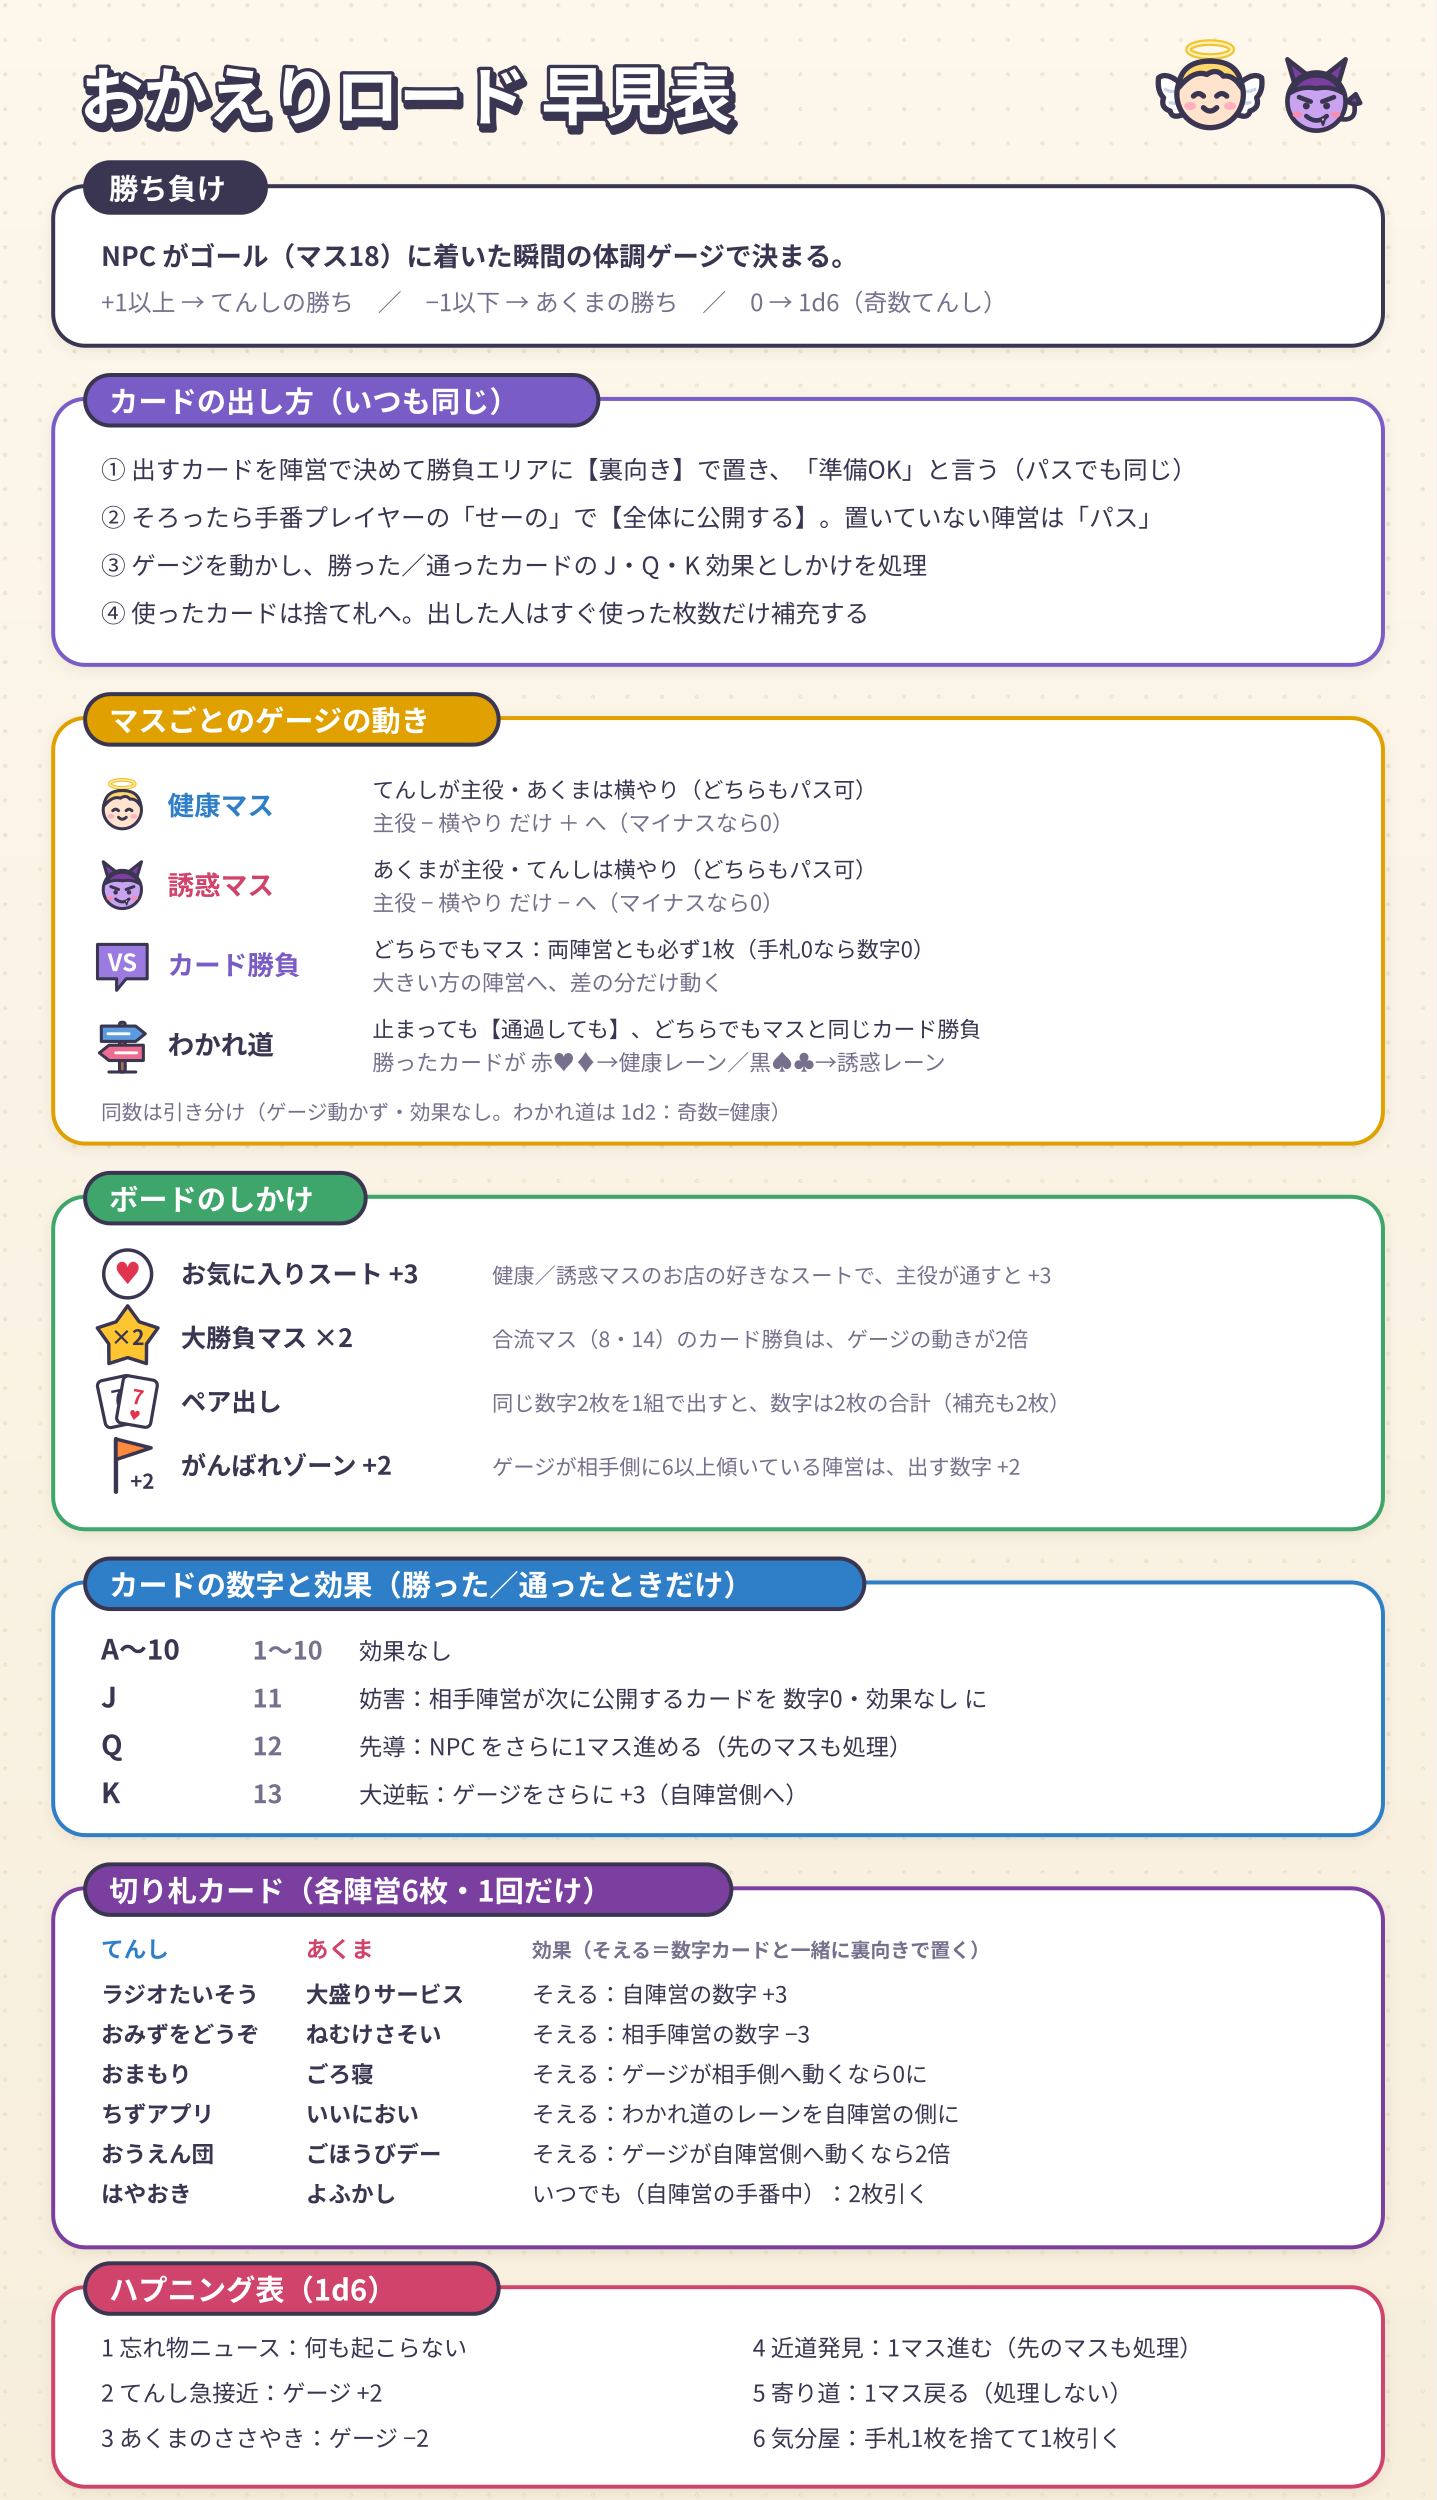
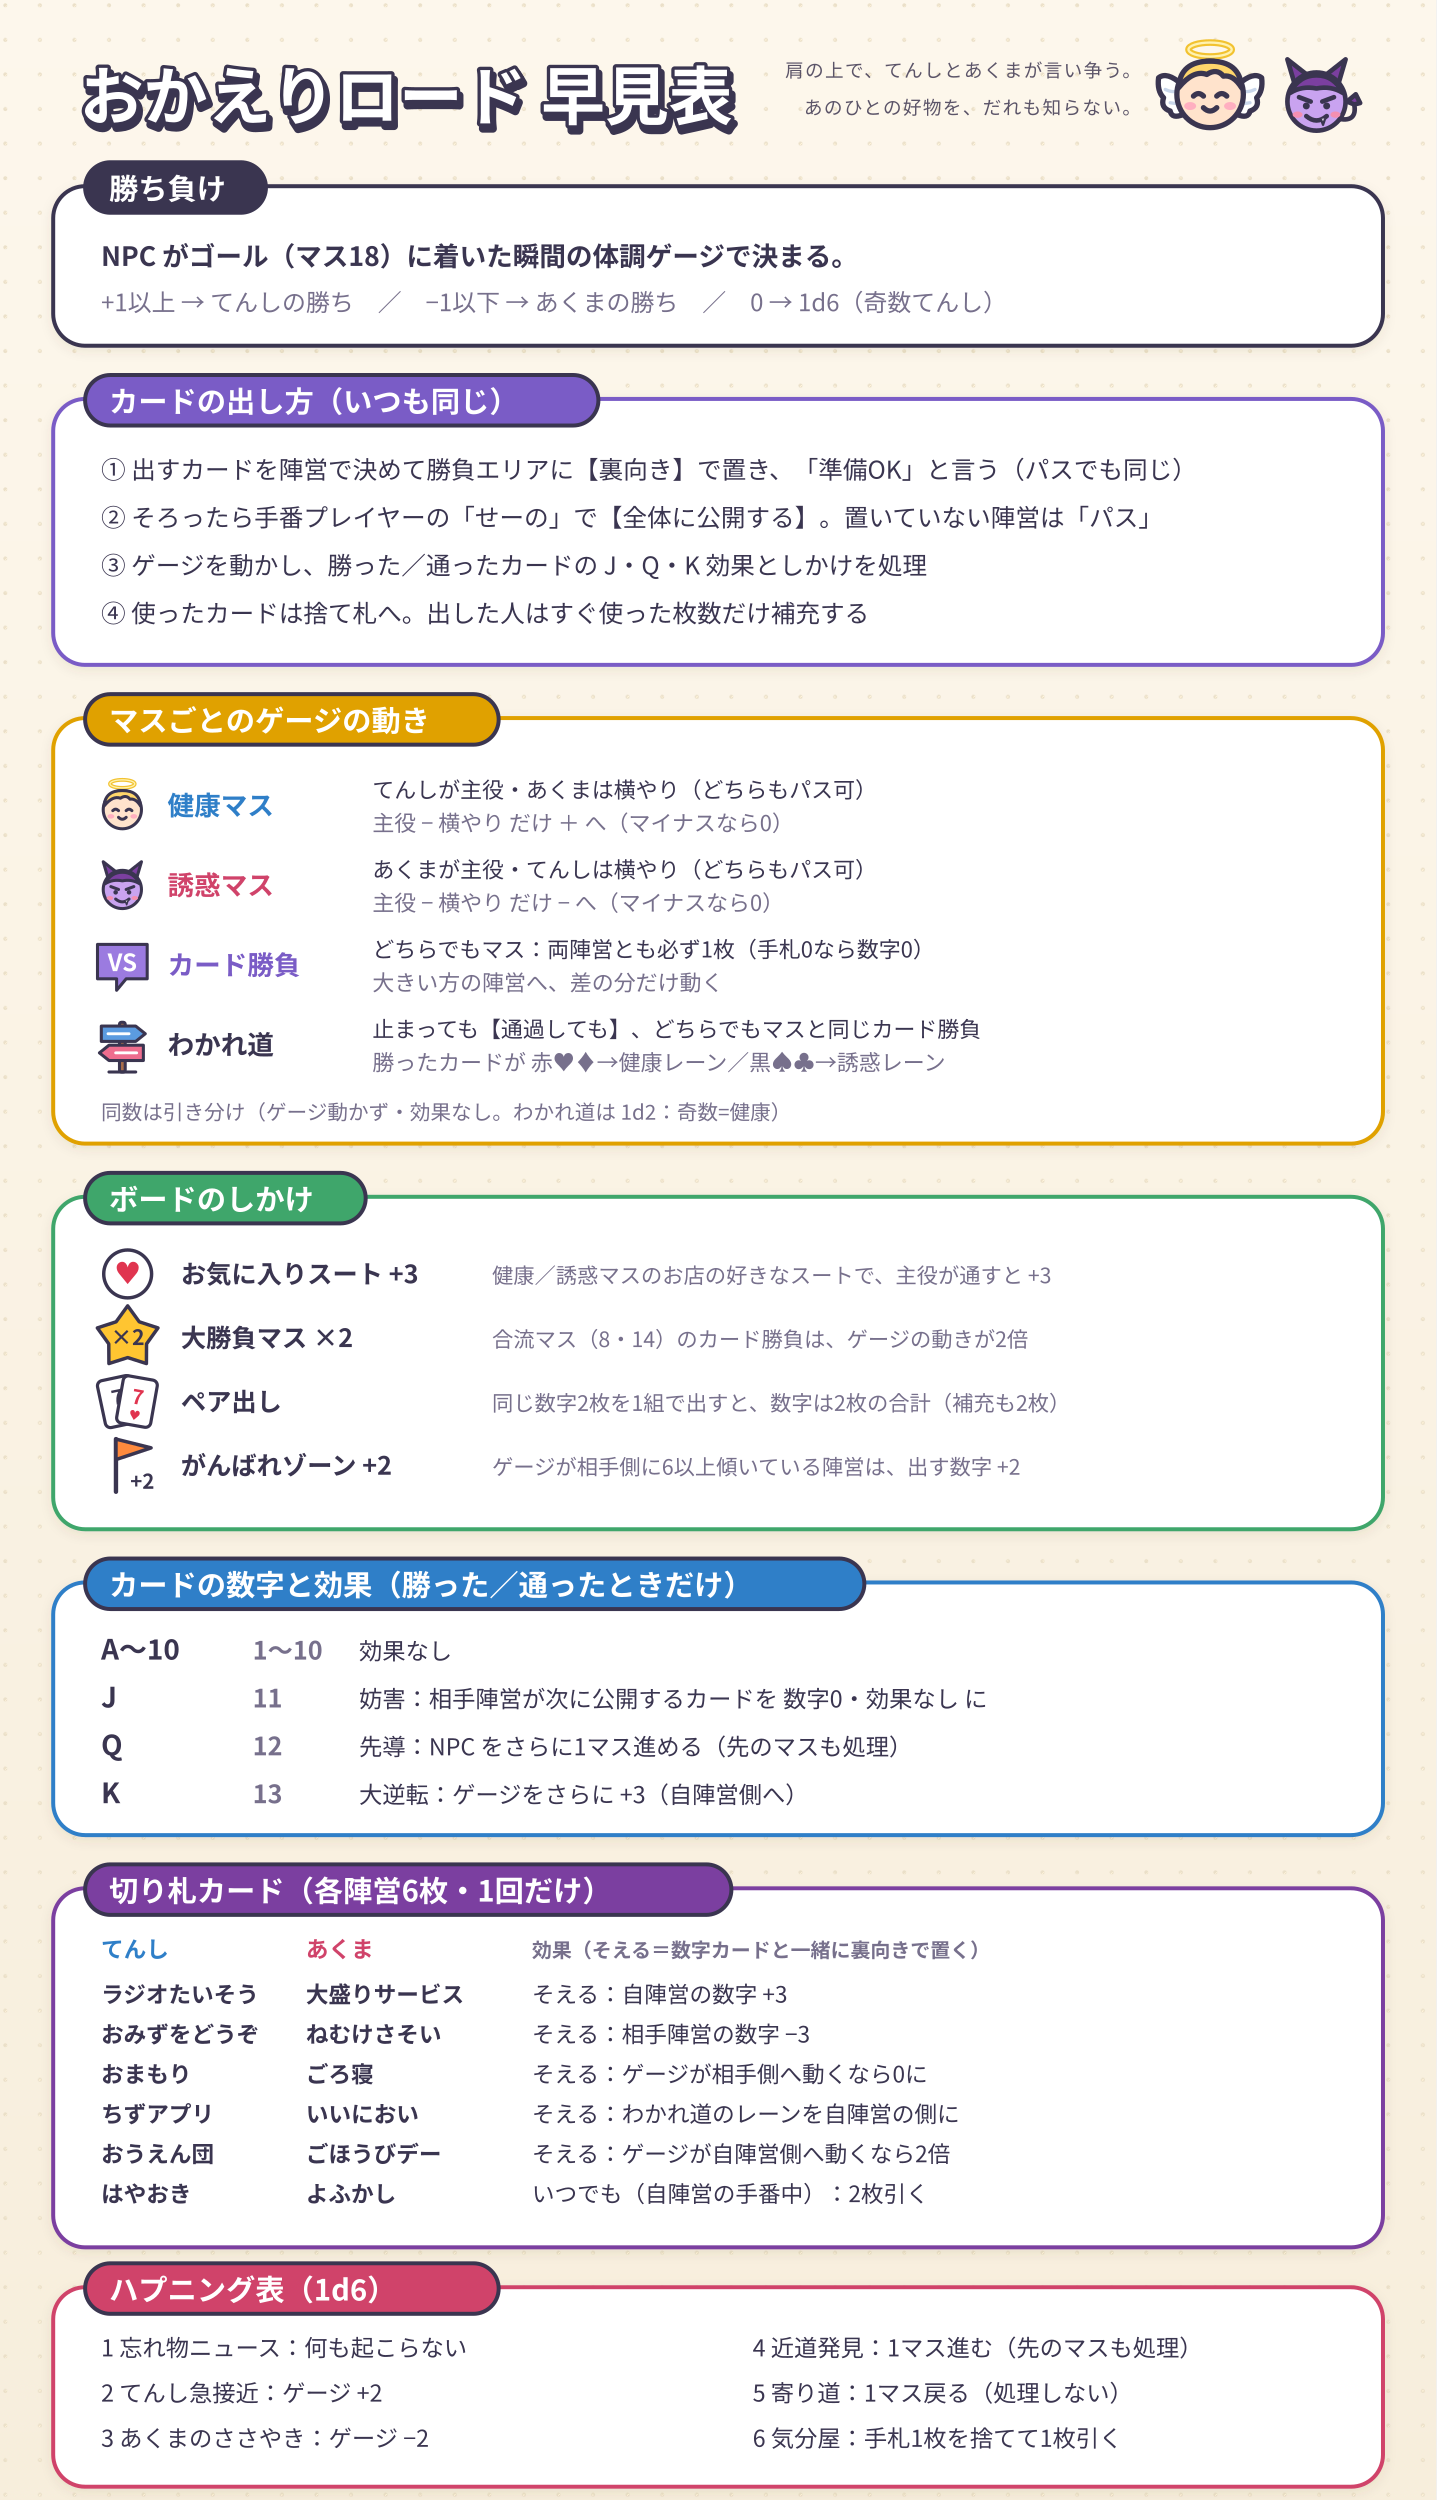
<svg xmlns="http://www.w3.org/2000/svg" width="1080" height="1880" viewBox="0 0 1080 1880" font-family="'Noto Sans CJK JP','Hiragino Sans','Yu Gothic','Meiryo',sans-serif">
  <defs>
    <filter id="shadow" x="-20%" y="-20%" width="140%" height="150%">
      <feDropShadow dx="0" dy="5" stdDeviation="3" flood-color="#5A4A2A" flood-opacity="0.22" />
    </filter>
    <filter id="soft" x="-20%" y="-20%" width="140%" height="140%">
      <feDropShadow dx="0" dy="3" stdDeviation="5" flood-color="#5A4A2A" flood-opacity="0.12" />
    </filter>
    <pattern id="dots" width="26" height="26" patternUnits="userSpaceOnUse">
      <circle cx="4" cy="4" r="1.5" fill="#EADFC8" />
    </pattern>
    <pattern id="stripeA" width="12" height="12" patternUnits="userSpaceOnUse" patternTransform="rotate(45)">
      <rect width="6" height="12" fill="#FFFFFF" opacity="0.35" />
    </pattern>
    <pattern id="cardback" width="14" height="14" patternUnits="userSpaceOnUse" patternTransform="rotate(45)">
      <rect width="14" height="14" fill="#EFE7F8" />
      <rect width="7" height="7" fill="#E3D8F2" />
    </pattern>
    <linearGradient id="sky" x1="0" y1="0" x2="0" y2="1">
      <stop offset="0" stop-color="#FDF7EC" />
      <stop offset="1" stop-color="#F7EEDC" />
    </linearGradient>
  </defs>
  <rect width="1080" height="1880" fill="url(#sky)" />
  <rect width="1080" height="1880" fill="url(#dots)" />
  <text x="62" y="94" font-size="48" font-weight="900" text-anchor="start" fill="#3A3550" stroke="#3A3550" stroke-width="6" stroke-linejoin="round" paint-order="stroke">おかえりロード 早見表</text>
  <text x="60" y="90" font-size="48" font-weight="900" text-anchor="start" fill="#FFFFFF" stroke="#3A3550" stroke-width="5" stroke-linejoin="round" paint-order="stroke">おかえりロード 早見表</text>
  <g transform="translate(870.0,26.0) scale(1.25)">
    <path d="M15 30 Q6 22 1 26 Q0 34 4 38 Q2 44 8 46 Q9 51 16 48 Z" fill="#FFFFFF" stroke="#3A3550" stroke-width="3.2" stroke-linejoin="round" stroke-linecap="round" />
    <path d="M5 33 Q9 35 13 34 M8 41 Q12 42 15 40" fill="none" stroke="#C9D6EA" stroke-width="2" stroke-linecap="round" />
    <path d="M49 30 Q58 22 63 26 Q64 34 60 38 Q62 44 56 46 Q55 51 48 48 Z" fill="#FFFFFF" stroke="#3A3550" stroke-width="3.2" stroke-linejoin="round" stroke-linecap="round" />
    <path d="M59 33 Q55 35 51 34 M56 41 Q52 42 49 40" fill="none" stroke="#C9D6EA" stroke-width="2" stroke-linecap="round" />
    <ellipse cx="32" cy="9" rx="13" ry="4.2" fill="none" stroke="#F2C230" stroke-width="4" />
    <ellipse cx="32" cy="9" rx="13" ry="4.2" fill="none" stroke="#FFF2B0" stroke-width="1.4" />
    <circle cx="32" cy="36" r="20" fill="#FFE3CC" stroke="#3A3550" stroke-width="3.2" stroke-linejoin="round" stroke-linecap="round" />
    <path d="M13 32 Q14 16 32 16 Q50 16 51 32 Q46 24 40 25 Q36 20 30 24 Q22 21 13 32 Z" fill="#FFD66B" stroke="#3A3550" stroke-width="3.2" stroke-linejoin="round" stroke-linecap="round" />
    <path d="M22 37 Q25 34 28 37 M36 37 Q39 34 42 37" fill="none" stroke="#3A3550" stroke-width="3.2" stroke-linejoin="round" stroke-linecap="round" />
    <ellipse cx="20" cy="43" rx="3.6" ry="2.4" fill="#FFAFC0" />
    <ellipse cx="44" cy="43" rx="3.6" ry="2.4" fill="#FFAFC0" />
    <path d="M28 44 Q32 48 36 44" fill="none" stroke="#3A3550" stroke-width="3.2" stroke-linejoin="round" stroke-linecap="round" />
  </g>
  <g transform="translate(955.0,37.0) scale(1.0938)">
    <path d="M48 48 Q60 50 58 38" fill="none" stroke="#3A3550" stroke-width="3.2" stroke-linejoin="round" stroke-linecap="round" />
    <path d="M58 38 L53 36 L59 31 L62 37 Z" fill="#7B3FA0" stroke="#3A3550" stroke-width="3.2" stroke-linejoin="round" stroke-linecap="round" />
    <path d="M17 24 L12 7 L26 18 Z" fill="#7B3FA0" stroke="#3A3550" stroke-width="3.2" stroke-linejoin="round" stroke-linecap="round" />
    <path d="M47 24 L52 7 L38 18 Z" fill="#7B3FA0" stroke="#3A3550" stroke-width="3.2" stroke-linejoin="round" stroke-linecap="round" />
    <circle cx="32" cy="36" r="20" fill="#C9A3F0" stroke="#3A3550" stroke-width="3.2" stroke-linejoin="round" stroke-linecap="round" />
    <path d="M14 30 Q20 18 32 18 Q44 18 50 30 Q42 25 32 27 Q22 25 14 30 Z" fill="#7B3FA0" stroke="#3A3550" stroke-width="3.2" stroke-linejoin="round" stroke-linecap="round" />
    <path d="M20 33 L28 36 M44 33 L36 36" stroke="#3A3550" stroke-width="3.2" stroke-linejoin="round" stroke-linecap="round" fill="none" />
    <circle cx="25" cy="39" r="2.4" fill="#3A3550" />
    <circle cx="39" cy="39" r="2.4" fill="#3A3550" />
    <ellipse cx="19" cy="45" rx="3.4" ry="2.2" fill="#F48FB1" />
    <ellipse cx="45" cy="45" rx="3.4" ry="2.2" fill="#F48FB1" />
    <path d="M25 46 Q32 52 39 46" fill="none" stroke="#3A3550" stroke-width="3.2" stroke-linejoin="round" stroke-linecap="round" />
    <path d="M35 48 L36.5 52 L38 47.5" fill="#FFFFFF" stroke="#3A3550" stroke-width="1.6" stroke-linejoin="round" />
  </g>
+   <text x="858.0" y="58.0" font-size="14" font-weight="500" fill="#5B5468" text-anchor="end" letter-spacing="1">肩の上で、てんしとあくまが言い争う。</text>
+   <text x="858.0" y="86.0" font-size="14" font-weight="500" fill="#5B5468" text-anchor="end" letter-spacing="1">あのひとの好物を、だれも知らない。</text>
  <g filter="url(#soft)">
    <rect x="40" y="140" width="1000" height="120" rx="24" fill="#FFFFFF" />
  </g>
  <rect x="40" y="140" width="1000" height="120" rx="24" fill="none" stroke="#3A3550" stroke-width="3" />
  <rect x="64" y="122" width="136" height="38" rx="19" fill="#3A3550" stroke="#3A3550" stroke-width="3" />
  <text x="82.0" y="150.0" font-size="22" font-weight="900" fill="#FFFFFF" text-anchor="start">勝ち負け</text>
  <text x="76.0" y="200.0" font-size="20" font-weight="bold" fill="#3A3550" text-anchor="start">NPC がゴール（マス18）に着いた瞬間の体調ゲージで決まる。</text>
  <text x="76.0" y="234.0" font-size="18" font-weight="normal" fill="#77708C" text-anchor="start">+1以上 → てんしの勝ち　／　−1以下 → あくまの勝ち　／　0 → 1d6（奇数てんし）</text>
  <g filter="url(#soft)">
    <rect x="40" y="300" width="1000" height="200" rx="24" fill="#FFFFFF" />
  </g>
  <rect x="40" y="300" width="1000" height="200" rx="24" fill="none" stroke="#7A5CC6" stroke-width="3" />
  <rect x="64" y="282" width="386" height="38" rx="19" fill="#7A5CC6" stroke="#3A3550" stroke-width="3" />
  <text x="82.0" y="310.0" font-size="22" font-weight="900" fill="#FFFFFF" text-anchor="start">カードの出し方（いつも同じ）</text>
  <text x="76.0" y="360.0" font-size="18.5" font-weight="normal" fill="#3A3550" text-anchor="start">① 出すカードを陣営で決めて勝負エリアに【裏向き】で置き、「準備OK」と言う（パスでも同じ）</text>
  <text x="76.0" y="396.0" font-size="18.5" font-weight="normal" fill="#3A3550" text-anchor="start">② そろったら手番プレイヤーの「せーの」で【全体に公開する】。置いていない陣営は「パス」</text>
  <text x="76.0" y="432.0" font-size="18.5" font-weight="normal" fill="#3A3550" text-anchor="start">③ ゲージを動かし、勝った／通ったカードの J・Q・K 効果としかけを処理</text>
  <text x="76.0" y="468.0" font-size="18.5" font-weight="normal" fill="#3A3550" text-anchor="start">④ 使ったカードは捨て札へ。出した人はすぐ使った枚数だけ補充する</text>
  <g filter="url(#soft)">
    <rect x="40" y="540" width="1000" height="320" rx="24" fill="#FFFFFF" />
  </g>
  <rect x="40" y="540" width="1000" height="320" rx="24" fill="none" stroke="#E0A100" stroke-width="3" />
  <rect x="64" y="522" width="311" height="38" rx="19" fill="#E0A100" stroke="#3A3550" stroke-width="3" />
  <text x="82.0" y="550.0" font-size="22" font-weight="900" fill="#FFFFFF" text-anchor="start">マスごとのゲージの動き</text>
  <g transform="translate(69.0,583.0) scale(0.7188)">
    <ellipse cx="32" cy="9" rx="13" ry="4.2" fill="none" stroke="#F2C230" stroke-width="4" />
    <ellipse cx="32" cy="9" rx="13" ry="4.2" fill="none" stroke="#FFF2B0" stroke-width="1.4" />
    <circle cx="32" cy="36" r="20" fill="#FFE3CC" stroke="#3A3550" stroke-width="3.2" stroke-linejoin="round" stroke-linecap="round" />
    <path d="M13 32 Q14 16 32 16 Q50 16 51 32 Q46 24 40 25 Q36 20 30 24 Q22 21 13 32 Z" fill="#FFD66B" stroke="#3A3550" stroke-width="3.2" stroke-linejoin="round" stroke-linecap="round" />
    <path d="M22 37 Q25 34 28 37 M36 37 Q39 34 42 37" fill="none" stroke="#3A3550" stroke-width="3.2" stroke-linejoin="round" stroke-linecap="round" />
    <ellipse cx="20" cy="43" rx="3.6" ry="2.4" fill="#FFAFC0" />
    <ellipse cx="44" cy="43" rx="3.6" ry="2.4" fill="#FFAFC0" />
    <path d="M28 44 Q32 48 36 44" fill="none" stroke="#3A3550" stroke-width="3.2" stroke-linejoin="round" stroke-linecap="round" />
  </g>
  <text x="126.0" y="613.0" font-size="20" font-weight="900" fill="#2F7FC8" text-anchor="start">健康マス</text>
  <text x="280.0" y="600.0" font-size="16.5" font-weight="normal" fill="#3A3550" text-anchor="start">てんしが主役・あくまは横やり（どちらもパス可）</text>
  <text x="280.0" y="625.0" font-size="16.5" font-weight="normal" fill="#77708C" text-anchor="start">主役 − 横やり だけ ＋ へ（マイナスなら0）</text>
  <g transform="translate(69.0,643.0) scale(0.7188)">
    <path d="M17 24 L12 7 L26 18 Z" fill="#7B3FA0" stroke="#3A3550" stroke-width="3.2" stroke-linejoin="round" stroke-linecap="round" />
    <path d="M47 24 L52 7 L38 18 Z" fill="#7B3FA0" stroke="#3A3550" stroke-width="3.2" stroke-linejoin="round" stroke-linecap="round" />
    <circle cx="32" cy="36" r="20" fill="#C9A3F0" stroke="#3A3550" stroke-width="3.2" stroke-linejoin="round" stroke-linecap="round" />
    <path d="M14 30 Q20 18 32 18 Q44 18 50 30 Q42 25 32 27 Q22 25 14 30 Z" fill="#7B3FA0" stroke="#3A3550" stroke-width="3.2" stroke-linejoin="round" stroke-linecap="round" />
    <path d="M20 33 L28 36 M44 33 L36 36" stroke="#3A3550" stroke-width="3.2" stroke-linejoin="round" stroke-linecap="round" fill="none" />
    <circle cx="25" cy="39" r="2.4" fill="#3A3550" />
    <circle cx="39" cy="39" r="2.4" fill="#3A3550" />
    <ellipse cx="19" cy="45" rx="3.4" ry="2.2" fill="#F48FB1" />
    <ellipse cx="45" cy="45" rx="3.4" ry="2.2" fill="#F48FB1" />
    <path d="M25 46 Q32 52 39 46" fill="none" stroke="#3A3550" stroke-width="3.2" stroke-linejoin="round" stroke-linecap="round" />
    <path d="M35 48 L36.5 52 L38 47.5" fill="#FFFFFF" stroke="#3A3550" stroke-width="1.6" stroke-linejoin="round" />
  </g>
  <text x="126.0" y="673.0" font-size="20" font-weight="900" fill="#D0436A" text-anchor="start">誘惑マス</text>
  <text x="280.0" y="660.0" font-size="16.5" font-weight="normal" fill="#3A3550" text-anchor="start">あくまが主役・てんしは横やり（どちらもパス可）</text>
  <text x="280.0" y="685.0" font-size="16.5" font-weight="normal" fill="#77708C" text-anchor="start">主役 − 横やり だけ − へ（マイナスなら0）</text>
  <g transform="translate(69.0,703.0) scale(0.7188)">
    <path d="M6 10 L58 10 L58 46 L36 46 L26 58 L26 46 L6 46 Z" fill="#9B7BE0" stroke="#3A3550" stroke-width="3.2" stroke-linejoin="round" stroke-linecap="round" />
    <text x="32" y="38" text-anchor="middle" font-size="25" font-weight="900" fill="#FFFFFF" font-family="'Noto Sans CJK JP',sans-serif">VS</text>
  </g>
  <text x="126.0" y="733.0" font-size="20" font-weight="900" fill="#7A5CC6" text-anchor="start">カード勝負</text>
  <text x="280.0" y="720.0" font-size="16.5" font-weight="normal" fill="#3A3550" text-anchor="start">どちらでもマス：両陣営とも必ず1枚（手札0なら数字0）</text>
  <text x="280.0" y="745.0" font-size="16.5" font-weight="normal" fill="#77708C" text-anchor="start">大きい方の陣営へ、差の分だけ動く</text>
  <g transform="translate(69.0,763.0) scale(0.7188)">
    <rect x="29" y="8" width="6" height="52" rx="2" fill="#A86E4A" stroke="#3A3550" stroke-width="3.2" stroke-linejoin="round" stroke-linecap="round" />
    <path d="M10 12 L46 12 L56 20 L46 28 L10 28 Z" fill="#5B9BE0" stroke="#3A3550" stroke-width="3.2" stroke-linejoin="round" stroke-linecap="round" />
    <path d="M54 32 L18 32 L8 40 L18 48 L54 48 Z" fill="#EE6D8E" stroke="#3A3550" stroke-width="3.2" stroke-linejoin="round" stroke-linecap="round" />
    <path d="M17 20 L39 20" stroke="#FFFFFF" stroke-width="3" stroke-linecap="round" />
    <path d="M25 40 L47 40" stroke="#FFFFFF" stroke-width="3" stroke-linecap="round" />
    <path d="M18 60 L46 60" stroke="#3A3550" stroke-width="3.2" stroke-linejoin="round" stroke-linecap="round" />
  </g>
  <text x="126.0" y="793.0" font-size="20" font-weight="900" fill="#3A3550" text-anchor="start">わかれ道</text>
  <text x="280.0" y="780.0" font-size="16.5" font-weight="normal" fill="#3A3550" text-anchor="start">止まっても【通過しても】、どちらでもマスと同じカード勝負</text>
  <text x="280.0" y="805.0" font-size="16.5" font-weight="normal" fill="#77708C" text-anchor="start">勝ったカードが 赤♥♦→健康レーン／黒♠♣→誘惑レーン</text>
  <text x="76.0" y="842.0" font-size="15.5" font-weight="normal" fill="#77708C" text-anchor="start">同数は引き分け（ゲージ動かず・効果なし。わかれ道は 1d2：奇数=健康）</text>
  <g filter="url(#soft)">
    <rect x="40" y="900" width="1000" height="250" rx="24" fill="#FFFFFF" />
  </g>
  <rect x="40" y="900" width="1000" height="250" rx="24" fill="none" stroke="#3FA66B" stroke-width="3" />
  <rect x="64" y="882" width="211" height="38" rx="19" fill="#3FA66B" stroke="#3A3550" stroke-width="3" />
  <text x="82.0" y="910.0" font-size="22" font-weight="900" fill="#FFFFFF" text-anchor="start">ボードのしかけ</text>
  <circle cx="96" cy="958" r="18" fill="#FFFFFF" stroke="#3A3550" stroke-width="2.6" />
  <text x="96" y="965.6" text-anchor="middle" font-size="23" font-weight="bold" fill="#E0344F" font-family="'DejaVu Sans',sans-serif">♥</text>
  <text x="136.0" y="965.0" font-size="19" font-weight="900" fill="#3A3550" text-anchor="start">お気に入りスート +3</text>
  <text x="370.0" y="965.0" font-size="16" font-weight="normal" fill="#77708C" text-anchor="start">健康／誘惑マスのお店の好きなスートで、主役が通すと +3</text>
  <polygon points="96.0,982.0 104.7,994.0 118.8,998.6 110.2,1010.6 110.1,1025.4 96.0,1020.9 81.9,1025.4 81.8,1010.6 73.2,998.6 87.3,994.0" fill="#FFC531" stroke="#3A3550" stroke-width="2.6" stroke-linejoin="round" />
  <text x="96" y="1011.5" text-anchor="middle" font-size="16" font-weight="900" fill="#3A3550">×2</text>
  <text x="136.0" y="1013.0" font-size="19" font-weight="900" fill="#3A3550" text-anchor="start">大勝負マス ×2</text>
  <text x="370.0" y="1013.0" font-size="16" font-weight="normal" fill="#77708C" text-anchor="start">合流マス（8・14）のカード勝負は、ゲージの動きが2倍</text>
  <g transform="translate(89.0,1054.0) rotate(-12) scale(1.0)">
    <rect x="-13" y="-18" width="26" height="36" rx="4" fill="#FFFFFF" stroke="#3A3550" stroke-width="2.4" />
    <text x="0" y="2" text-anchor="middle" font-size="15" font-weight="900" fill="#3A3550">7</text>
    <text x="0" y="14" text-anchor="middle" font-size="10" fill="#3A3550" font-family="'DejaVu Sans'">♠</text>
  </g>
  <g transform="translate(103.0,1054.0) rotate(10) scale(1.0)">
    <rect x="-13" y="-18" width="26" height="36" rx="4" fill="#FFFFFF" stroke="#3A3550" stroke-width="2.4" />
    <text x="0" y="2" text-anchor="middle" font-size="15" font-weight="900" fill="#E0344F">7</text>
    <text x="0" y="14" text-anchor="middle" font-size="10" fill="#E0344F" font-family="'DejaVu Sans'">♥</text>
  </g>
  <text x="136.0" y="1061.0" font-size="19" font-weight="900" fill="#3A3550" text-anchor="start">ペア出し</text>
  <text x="370.0" y="1061.0" font-size="16" font-weight="normal" fill="#77708C" text-anchor="start">同じ数字2枚を1組で出すと、数字は2枚の合計（補充も2枚）</text>
  <g transform="translate(96,1102) scale(1.1)">
    <path d="M-8,18 L-8,-18" stroke="#3A3550" stroke-width="3" stroke-linecap="round" />
    <path d="M-8,-18 L16,-12 L-8,-4 Z" fill="#FF8A3D" stroke="#3A3550" stroke-width="2.4" stroke-linejoin="round" />
    <text x="10" y="16" text-anchor="middle" font-size="14" font-weight="900" fill="#3A3550">+2</text>
  </g>
  <text x="136.0" y="1109.0" font-size="19" font-weight="900" fill="#3A3550" text-anchor="start">がんばれゾーン +2</text>
  <text x="370.0" y="1109.0" font-size="16" font-weight="normal" fill="#77708C" text-anchor="start">ゲージが相手側に6以上傾いている陣営は、出す数字 +2</text>
  <g filter="url(#soft)">
    <rect x="40" y="1190" width="1000" height="190" rx="24" fill="#FFFFFF" />
  </g>
  <rect x="40" y="1190" width="1000" height="190" rx="24" fill="none" stroke="#2F7FC8" stroke-width="3" />
  <rect x="64" y="1172" width="586" height="38" rx="19" fill="#2F7FC8" stroke="#3A3550" stroke-width="3" />
  <text x="82.0" y="1200.0" font-size="22" font-weight="900" fill="#FFFFFF" text-anchor="start">カードの数字と効果（勝った／通ったときだけ）</text>
  <text x="76.0" y="1248.0" font-size="21" font-weight="900" fill="#3A3550" text-anchor="start">A〜10</text>
  <text x="190.0" y="1248.0" font-size="19" font-weight="bold" fill="#77708C" text-anchor="start">1〜10</text>
  <text x="270.0" y="1248.0" font-size="17.5" font-weight="normal" fill="#3A3550" text-anchor="start">効果なし</text>
  <text x="76.0" y="1284.0" font-size="21" font-weight="900" fill="#3A3550" text-anchor="start">J</text>
  <text x="190.0" y="1284.0" font-size="19" font-weight="bold" fill="#77708C" text-anchor="start">11</text>
  <text x="270.0" y="1284.0" font-size="17.5" font-weight="normal" fill="#3A3550" text-anchor="start">妨害：相手陣営が次に公開するカードを 数字0・効果なし に</text>
  <text x="76.0" y="1320.0" font-size="21" font-weight="900" fill="#3A3550" text-anchor="start">Q</text>
  <text x="190.0" y="1320.0" font-size="19" font-weight="bold" fill="#77708C" text-anchor="start">12</text>
  <text x="270.0" y="1320.0" font-size="17.5" font-weight="normal" fill="#3A3550" text-anchor="start">先導：NPC をさらに1マス進める（先のマスも処理）</text>
  <text x="76.0" y="1356.0" font-size="21" font-weight="900" fill="#3A3550" text-anchor="start">K</text>
  <text x="190.0" y="1356.0" font-size="19" font-weight="bold" fill="#77708C" text-anchor="start">13</text>
  <text x="270.0" y="1356.0" font-size="17.5" font-weight="normal" fill="#3A3550" text-anchor="start">大逆転：ゲージをさらに +3（自陣営側へ）</text>
  <g filter="url(#soft)">
    <rect x="40" y="1420" width="1000" height="270" rx="24" fill="#FFFFFF" />
  </g>
  <rect x="40" y="1420" width="1000" height="270" rx="24" fill="none" stroke="#7B3FA0" stroke-width="3" />
  <rect x="64" y="1402" width="486" height="38" rx="19" fill="#7B3FA0" stroke="#3A3550" stroke-width="3" />
  <text x="82.0" y="1430.0" font-size="22" font-weight="900" fill="#FFFFFF" text-anchor="start">切り札カード（各陣営6枚・1回だけ）</text>
  <text x="76.0" y="1472.0" font-size="17" font-weight="900" fill="#2F7FC8" text-anchor="start">てんし</text>
  <text x="230.0" y="1472.0" font-size="17" font-weight="900" fill="#D0436A" text-anchor="start">あくま</text>
  <text x="400.0" y="1472.0" font-size="15" font-weight="bold" fill="#77708C" text-anchor="start">効果（そえる＝数字カードと一緒に裏向きで置く）</text>
  <text x="76.0" y="1506.0" font-size="17" font-weight="bold" fill="#3A3550" text-anchor="start">ラジオたいそう</text>
  <text x="230.0" y="1506.0" font-size="17" font-weight="bold" fill="#3A3550" text-anchor="start">大盛りサービス</text>
  <text x="400.0" y="1506.0" font-size="17" font-weight="normal" fill="#3A3550" text-anchor="start">そえる：自陣営の数字 +3</text>
  <text x="76.0" y="1536.0" font-size="17" font-weight="bold" fill="#3A3550" text-anchor="start">おみずをどうぞ</text>
  <text x="230.0" y="1536.0" font-size="17" font-weight="bold" fill="#3A3550" text-anchor="start">ねむけさそい</text>
  <text x="400.0" y="1536.0" font-size="17" font-weight="normal" fill="#3A3550" text-anchor="start">そえる：相手陣営の数字 −3</text>
  <text x="76.0" y="1566.0" font-size="17" font-weight="bold" fill="#3A3550" text-anchor="start">おまもり</text>
  <text x="230.0" y="1566.0" font-size="17" font-weight="bold" fill="#3A3550" text-anchor="start">ごろ寝</text>
  <text x="400.0" y="1566.0" font-size="17" font-weight="normal" fill="#3A3550" text-anchor="start">そえる：ゲージが相手側へ動くなら0に</text>
  <text x="76.0" y="1596.0" font-size="17" font-weight="bold" fill="#3A3550" text-anchor="start">ちずアプリ</text>
  <text x="230.0" y="1596.0" font-size="17" font-weight="bold" fill="#3A3550" text-anchor="start">いいにおい</text>
  <text x="400.0" y="1596.0" font-size="17" font-weight="normal" fill="#3A3550" text-anchor="start">そえる：わかれ道のレーンを自陣営の側に</text>
  <text x="76.0" y="1626.0" font-size="17" font-weight="bold" fill="#3A3550" text-anchor="start">おうえん団</text>
  <text x="230.0" y="1626.0" font-size="17" font-weight="bold" fill="#3A3550" text-anchor="start">ごほうびデー</text>
  <text x="400.0" y="1626.0" font-size="17" font-weight="normal" fill="#3A3550" text-anchor="start">そえる：ゲージが自陣営側へ動くなら2倍</text>
  <text x="76.0" y="1656.0" font-size="17" font-weight="bold" fill="#3A3550" text-anchor="start">はやおき</text>
  <text x="230.0" y="1656.0" font-size="17" font-weight="bold" fill="#3A3550" text-anchor="start">よふかし</text>
  <text x="400.0" y="1656.0" font-size="17" font-weight="normal" fill="#3A3550" text-anchor="start">いつでも（自陣営の手番中）：2枚引く</text>
  <g filter="url(#soft)">
    <rect x="40" y="1720" width="1000" height="150" rx="24" fill="#FFFFFF" />
  </g>
  <rect x="40" y="1720" width="1000" height="150" rx="24" fill="none" stroke="#D0436A" stroke-width="3" />
  <rect x="64" y="1702" width="311" height="38" rx="19" fill="#D0436A" stroke="#3A3550" stroke-width="3" />
  <text x="82.0" y="1730.0" font-size="22" font-weight="900" fill="#FFFFFF" text-anchor="start">ハプニング表（1d6）</text>
  <text x="76.0" y="1772.0" font-size="17.5" font-weight="normal" fill="#3A3550" text-anchor="start">1 忘れ物ニュース：何も起こらない</text>
  <text x="76.0" y="1806.0" font-size="17.5" font-weight="normal" fill="#3A3550" text-anchor="start">2 てんし急接近：ゲージ +2</text>
  <text x="76.0" y="1840.0" font-size="17.5" font-weight="normal" fill="#3A3550" text-anchor="start">3 あくまのささやき：ゲージ −2</text>
  <text x="566.0" y="1772.0" font-size="17.5" font-weight="normal" fill="#3A3550" text-anchor="start">4 近道発見：1マス進む（先のマスも処理）</text>
  <text x="566.0" y="1806.0" font-size="17.5" font-weight="normal" fill="#3A3550" text-anchor="start">5 寄り道：1マス戻る（処理しない）</text>
  <text x="566.0" y="1840.0" font-size="17.5" font-weight="normal" fill="#3A3550" text-anchor="start">6 気分屋：手札1枚を捨てて1枚引く</text>
</svg>
